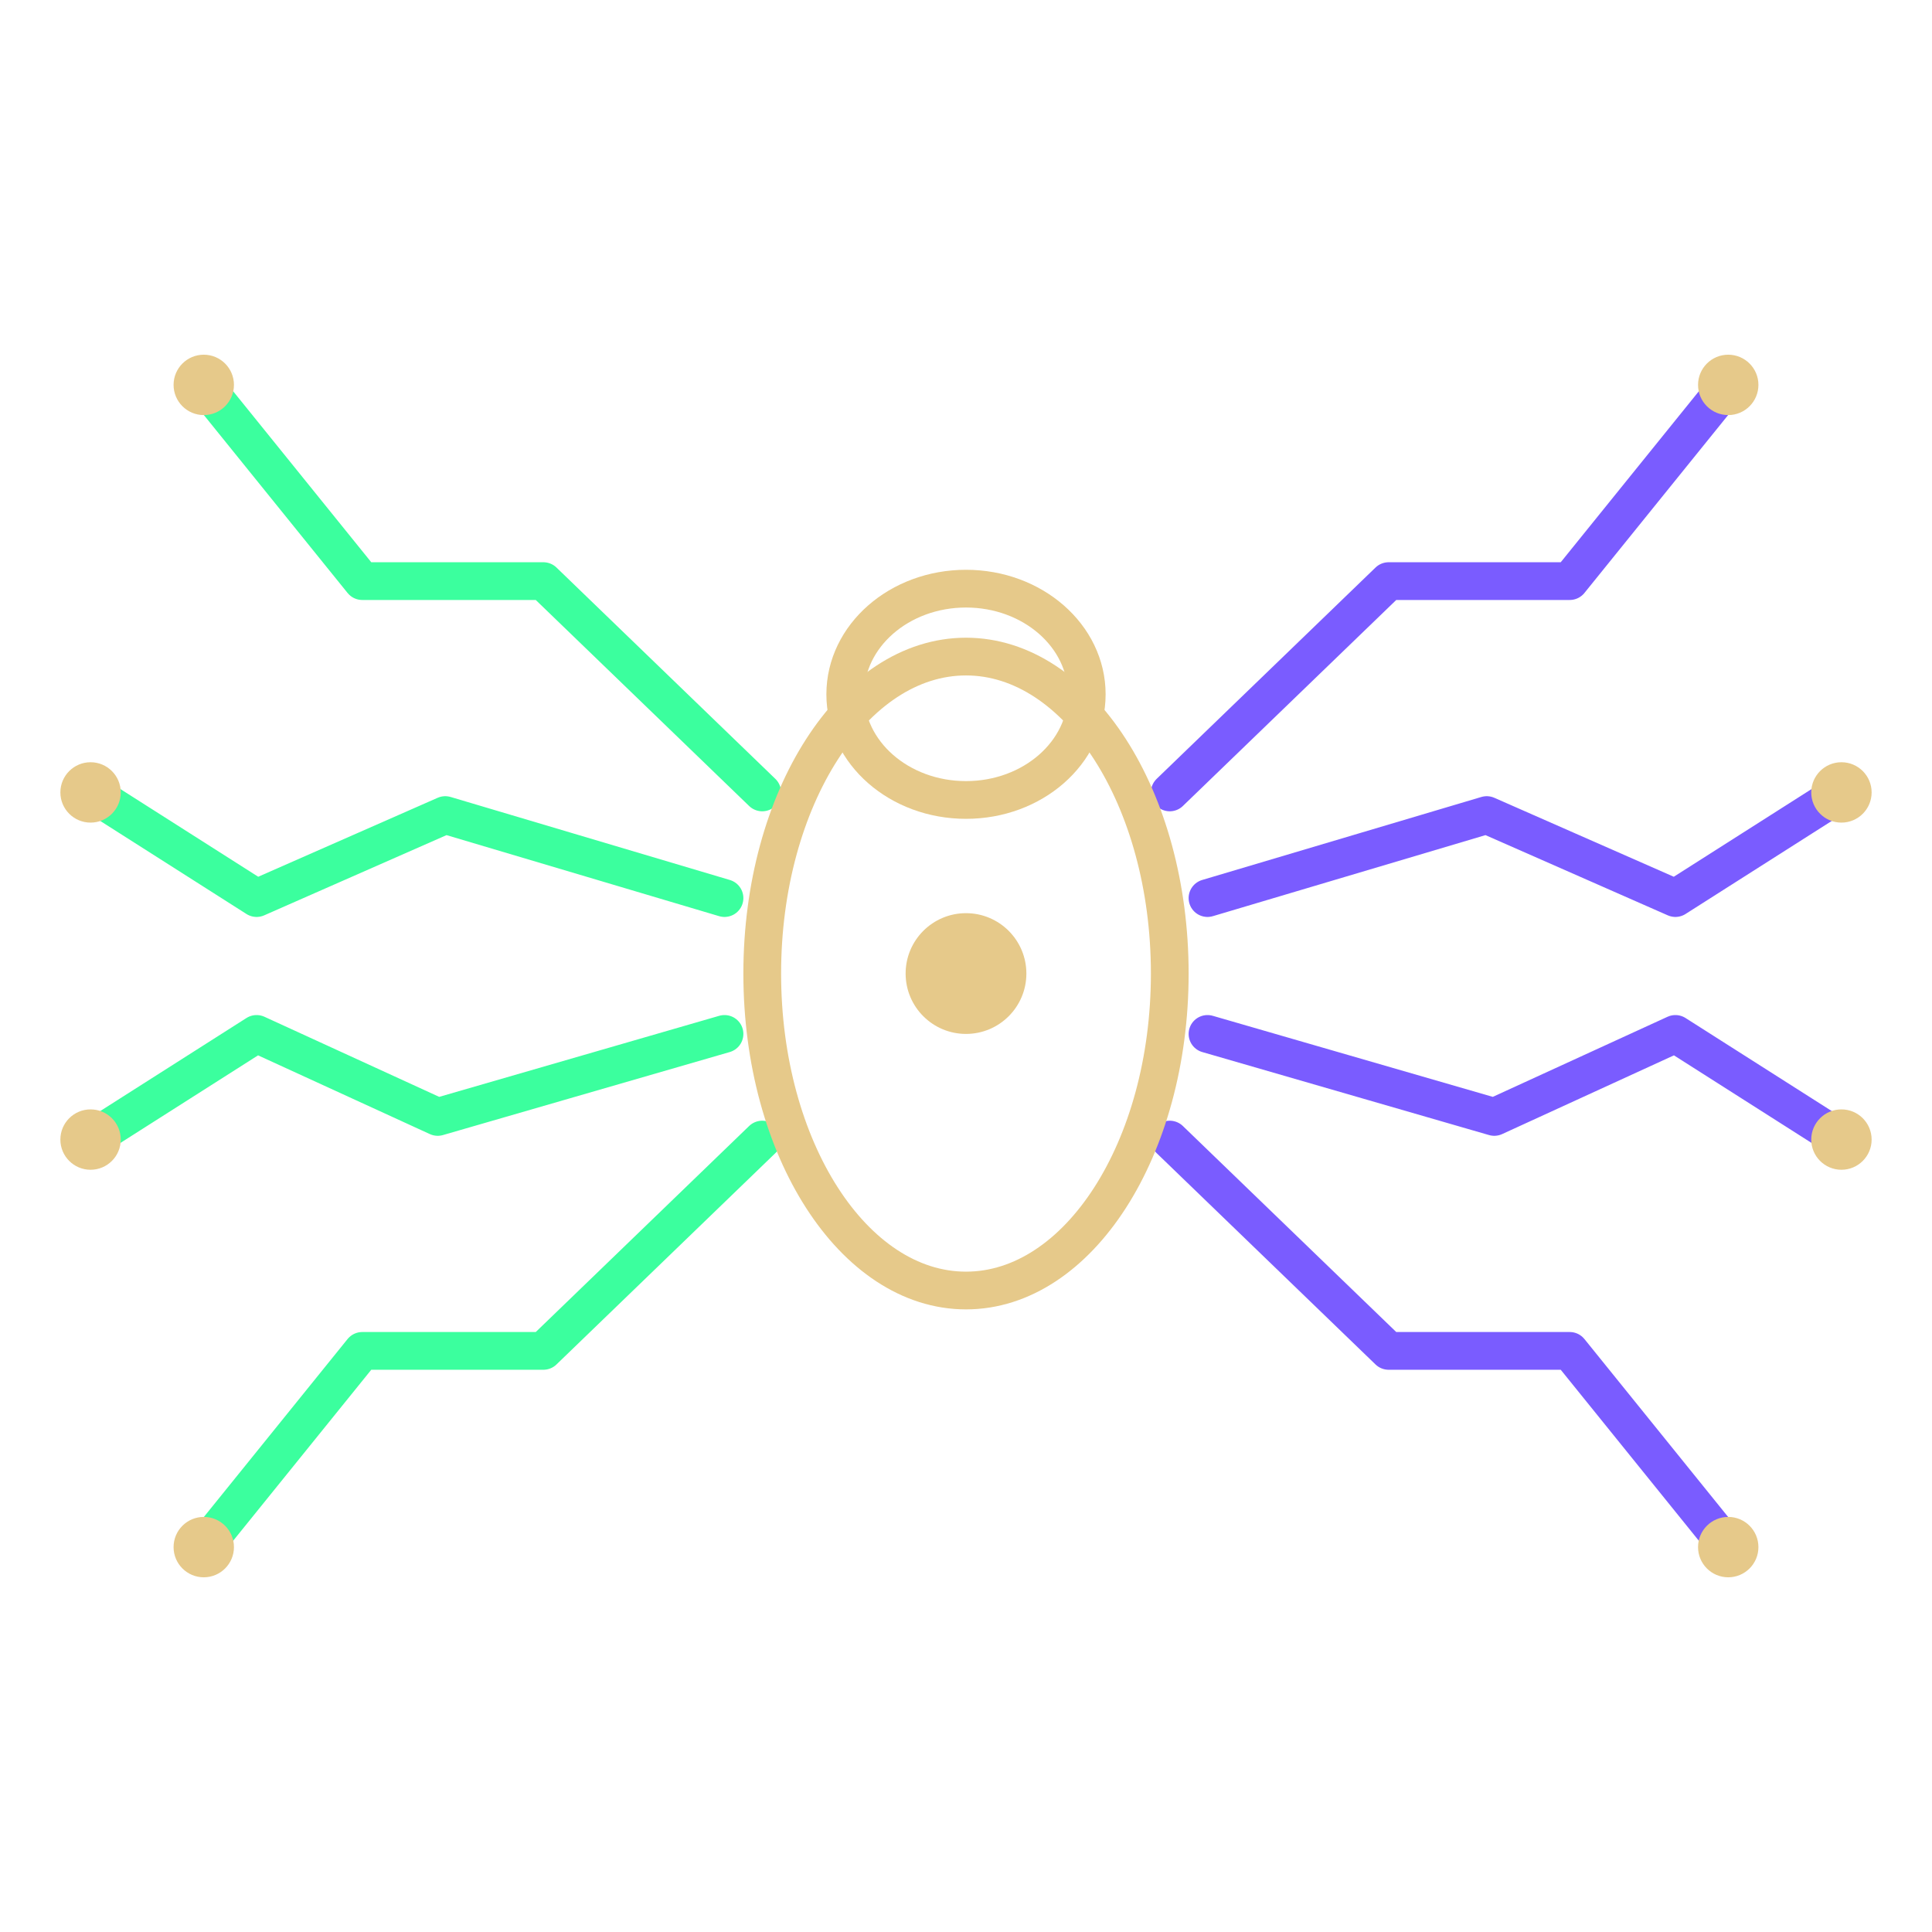
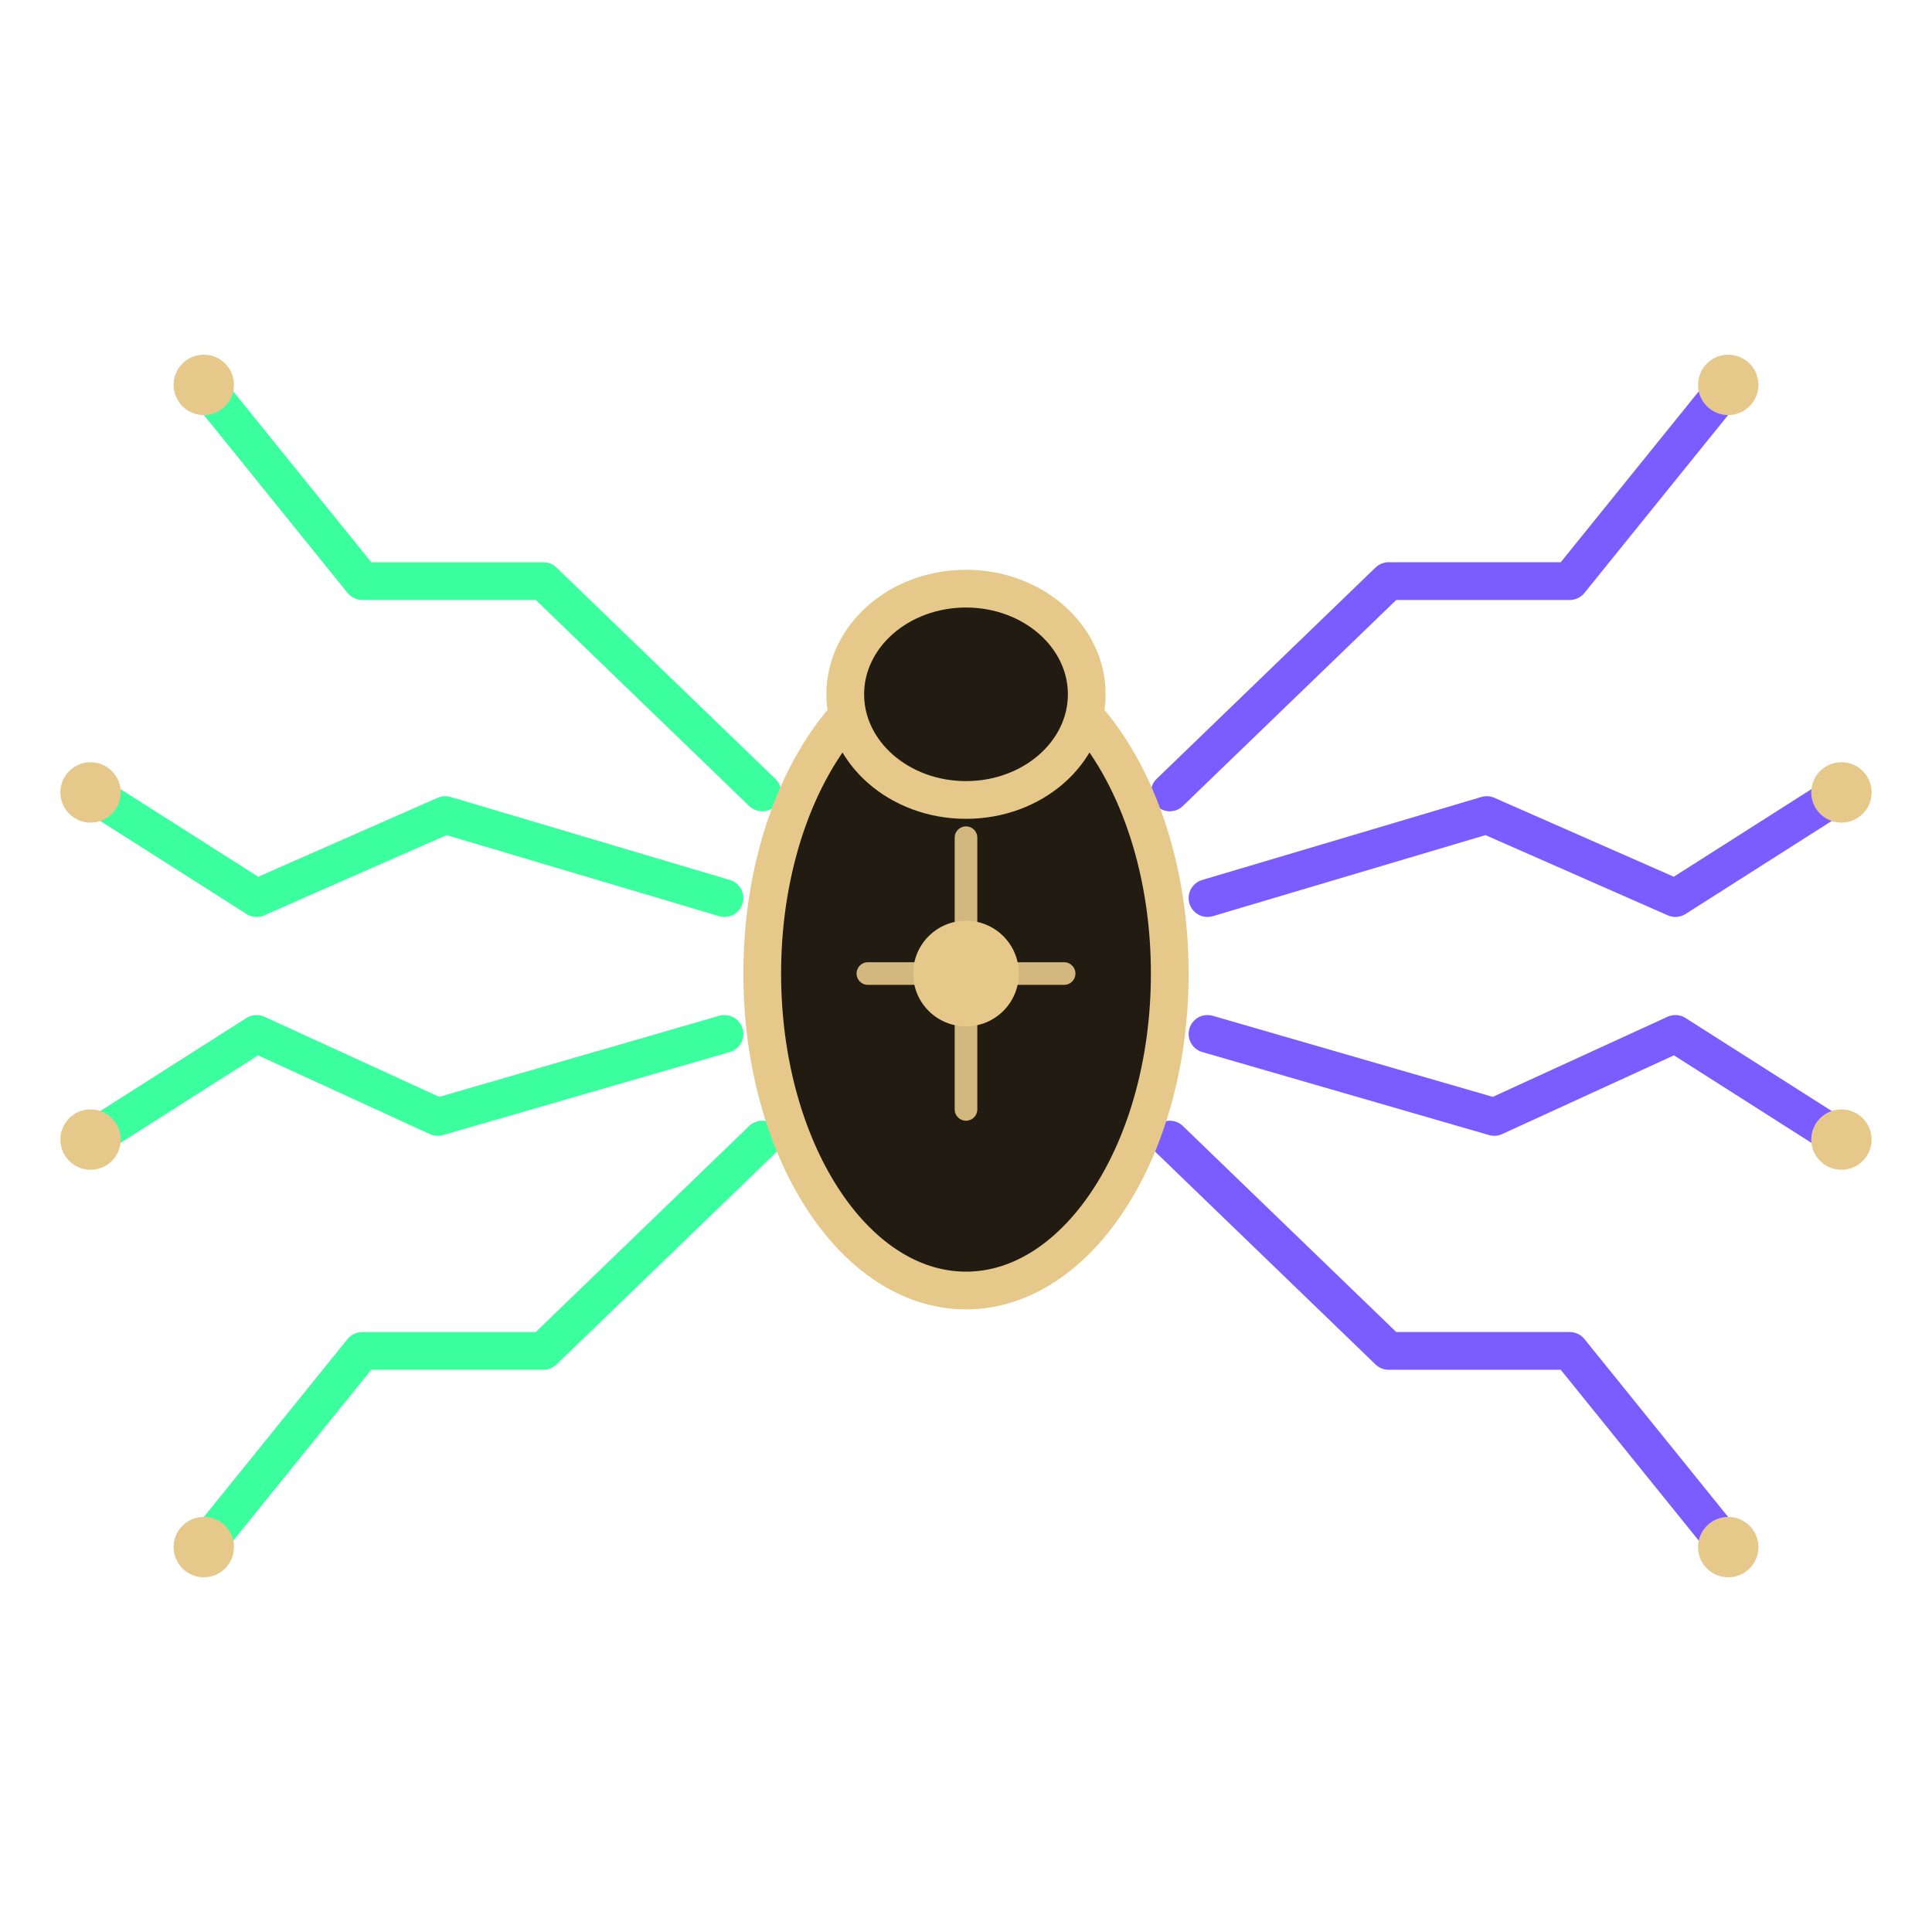
<svg xmlns="http://www.w3.org/2000/svg" viewBox="0 0 256 256" fill="none">
  <g stroke-width="5" stroke-linecap="round" stroke-linejoin="round">
    <path stroke="#3BFF9E" d="M101 105 72 77 48 77 27 51M96 119 59 108 34 119 12 105M96 137 58 148 34 137 12 151M101 151 72 179 48 179 27 205" />
    <path stroke="#7A5CFF" d="M155 105 184 77 208 77 229 51M160 119 197 108 222 119 244 105M160 137 198 148 222 137 244 151M155 151 184 179 208 179 229 205" />
  </g>
  <g fill="#E6C98A">
    <circle cx="27" cy="51" r="4" />
    <circle cx="12" cy="105" r="4" />
    <circle cx="12" cy="151" r="4" />
    <circle cx="27" cy="205" r="4" />
    <circle cx="229" cy="51" r="4" />
    <circle cx="244" cy="105" r="4" />
    <circle cx="244" cy="151" r="4" />
    <circle cx="229" cy="205" r="4" />
  </g>
-   <g stroke="#E6C98A" stroke-width="5">
+   <g fill="#211B12" stroke="#E6C98A" stroke-width="5">
    <ellipse cx="128" cy="129" rx="27" ry="42" />
    <ellipse cx="128" cy="92" rx="16" ry="14" />
  </g>
-   <circle cx="128" cy="129" r="8" fill="#E6C98A" />
+   <path d="M128 111v36M115 129h26" stroke="#E6C98A" stroke-width="3" stroke-linecap="round" opacity=".9" />
+   <circle cx="128" cy="129" r="7" fill="#E6C98A" />
</svg>
